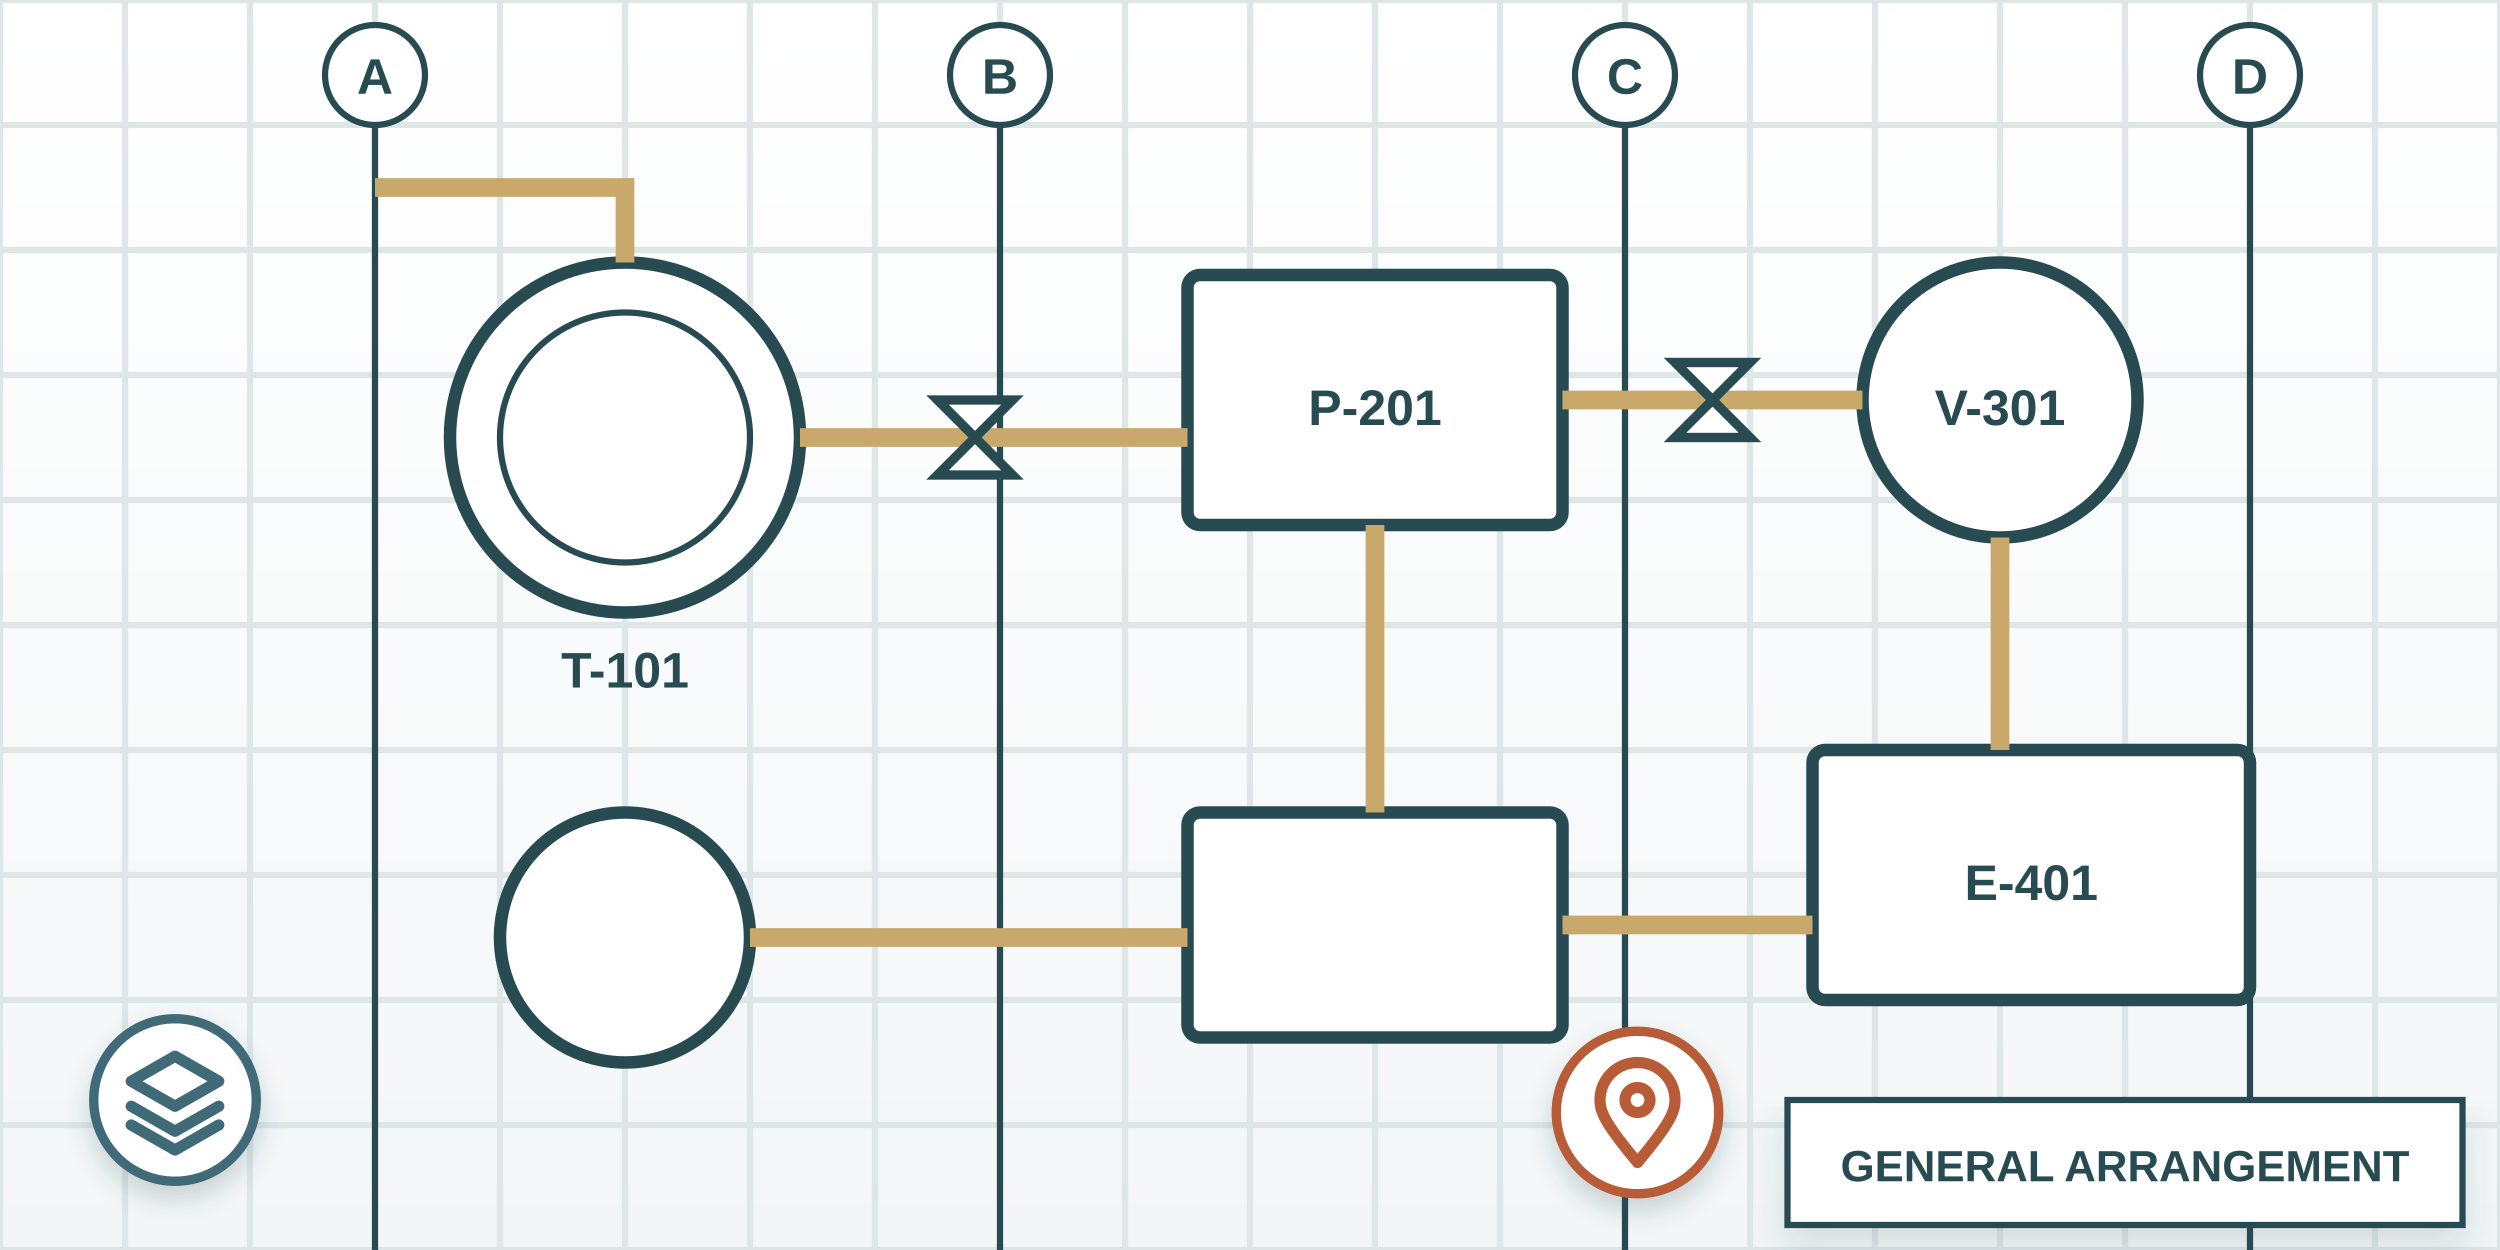
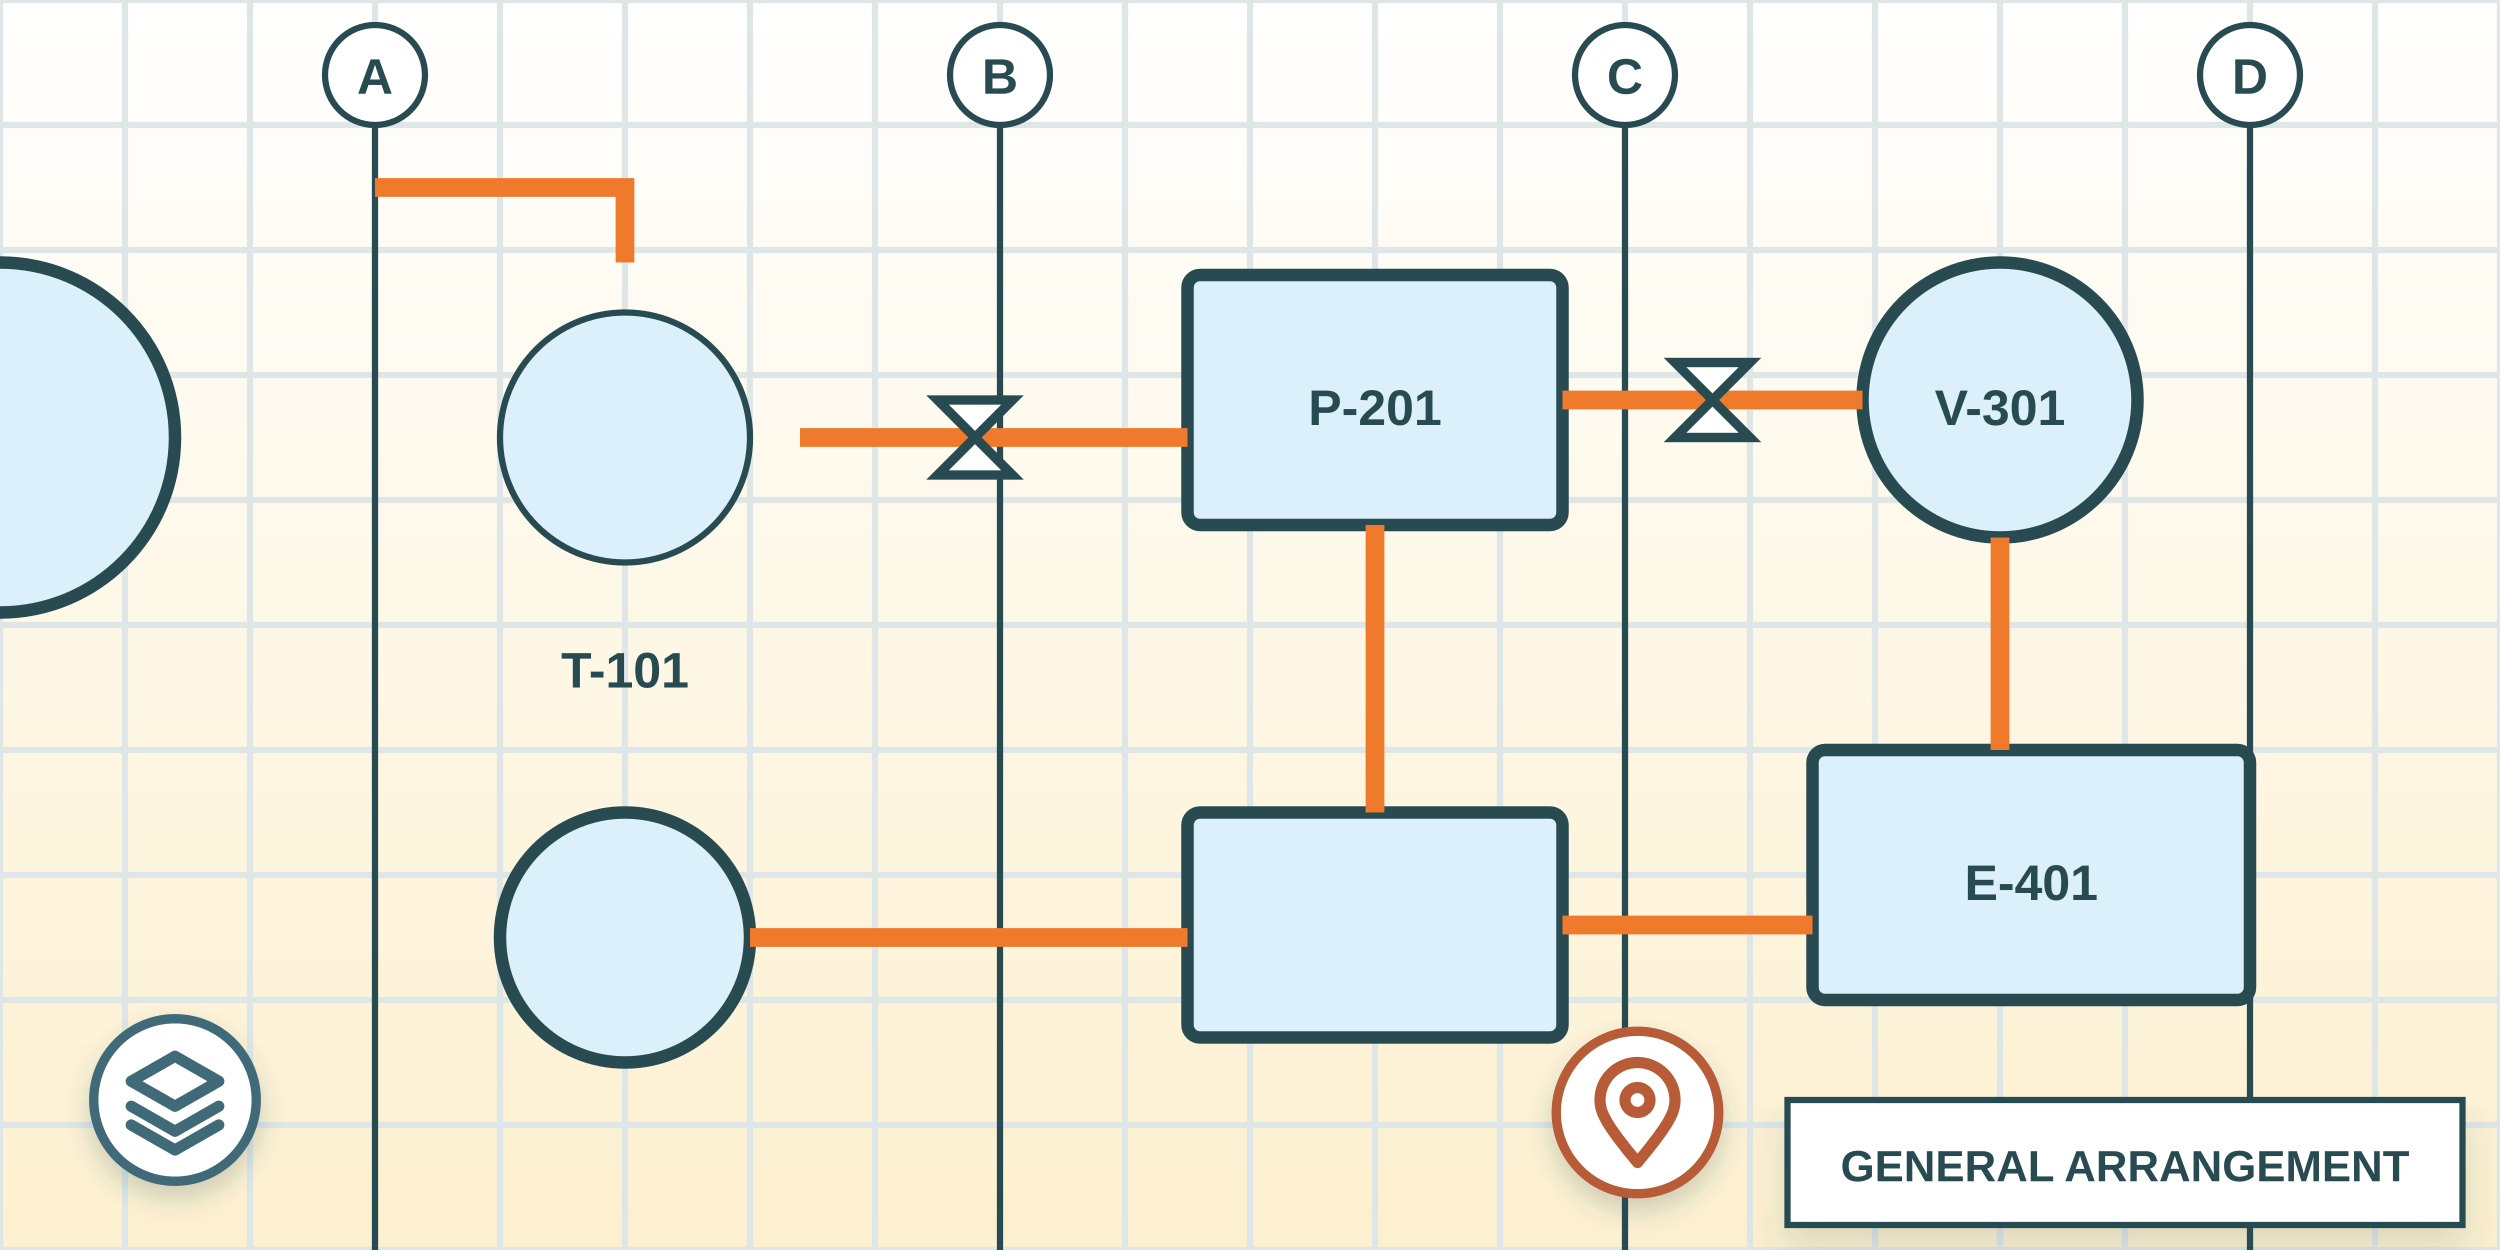
<svg xmlns="http://www.w3.org/2000/svg" viewBox="0 0 400 200" font-family="Manrope, Arial, sans-serif" role="img" aria-label="Plant general arrangement drawing with tanks, pumps and piping">
  <rect width="400" height="200" fill="url(#ground)" />
  <defs>
    <linearGradient id="ground" x1="0" y1="0" x2="0" y2="1">
      <stop offset="0" stop-color="#ffffff" />
-       <stop offset="1" stop-color="#f3f6f7" />
+       <stop offset="1" stop-color="#fdf0cf" />
    </linearGradient>
    <filter id="sh" x="-10%" y="-10%" width="130%" height="140%">
      <feDropShadow dx="0" dy="3" stdDeviation="3" flood-color="#284b52" flood-opacity="0.16" />
    </filter>
    <filter id="bs" x="-30%" y="-30%" width="160%" height="160%">
      <feDropShadow dx="0" dy="2" stdDeviation="2" flood-color="#284b52" flood-opacity="0.22" />
    </filter>
  </defs>
  <g stroke="#dfe6e8" stroke-width="1">
    <path d="M0 0 V200" />
    <path d="M20 0 V200" />
    <path d="M40 0 V200" />
    <path d="M60 0 V200" />
    <path d="M80 0 V200" />
    <path d="M100 0 V200" />
    <path d="M120 0 V200" />
    <path d="M140 0 V200" />
    <path d="M160 0 V200" />
    <path d="M180 0 V200" />
    <path d="M200 0 V200" />
    <path d="M220 0 V200" />
    <path d="M240 0 V200" />
    <path d="M260 0 V200" />
    <path d="M280 0 V200" />
    <path d="M300 0 V200" />
    <path d="M320 0 V200" />
    <path d="M340 0 V200" />
    <path d="M360 0 V200" />
    <path d="M380 0 V200" />
    <path d="M400 0 V200" />
    <path d="M0 0 H400" />
    <path d="M0 20 H400" />
    <path d="M0 40 H400" />
    <path d="M0 60 H400" />
    <path d="M0 80 H400" />
    <path d="M0 100 H400" />
    <path d="M0 120 H400" />
    <path d="M0 140 H400" />
    <path d="M0 160 H400" />
    <path d="M0 180 H400" />
    <path d="M0 200 H400" />
  </g>
  <g stroke="#284b52" stroke-width="1">
    <path d="M60 14 V200 M160 14 V200 M260 14 V200 M360 14 V200" />
  </g>
  <circle cx="60" cy="12" r="8" fill="#ffffff" stroke="#284b52" />
  <text x="60" y="15" font-size="8" font-weight="700" fill="#284b52" text-anchor="middle">A</text>
  <circle cx="160" cy="12" r="8" fill="#ffffff" stroke="#284b52" />
  <text x="160" y="15" font-size="8" font-weight="700" fill="#284b52" text-anchor="middle">B</text>
  <circle cx="260" cy="12" r="8" fill="#ffffff" stroke="#284b52" />
  <text x="260" y="15" font-size="8" font-weight="700" fill="#284b52" text-anchor="middle">C</text>
  <circle cx="360" cy="12" r="8" fill="#ffffff" stroke="#284b52" />
  <text x="360" y="15" font-size="8" font-weight="700" fill="#284b52" text-anchor="middle">D</text>
-   <g fill="#ffffff" stroke="#284b52" stroke-width="2">
-     <circle cx="100" cy="70" r="28" />
+   <g fill="#dcf0fb" stroke="#284b52" stroke-width="2">
+     <circle cx="#dcf0fb" cy="70" r="28" />
    <circle cx="100" cy="70" r="20" stroke-width="1" />
    <circle cx="100" cy="150" r="20" />
    <rect x="190" y="44" width="60" height="40" rx="2" />
    <rect x="190" y="130" width="60" height="36" rx="2" />
    <circle cx="320" cy="64" r="22" />
    <rect x="290" y="120" width="70" height="40" rx="2" />
  </g>
-   <path d="M100 42 V30 H60 M128 70 H190 M250 64 H298 M120 150 H190 M250 148 H290 M320 86 V120 M220 84 V130" fill="none" stroke="#c8a96b" stroke-width="3" />
+   <path d="M100 42 V30 H60 M128 70 H190 M250 64 H298 M120 150 H190 M250 148 H290 M320 86 V120 M220 84 V130" fill="none" stroke="#ef7a2b" stroke-width="3" />
  <g fill="#ffffff" stroke="#284b52" stroke-width="1.5">
    <path d="M150 64 L162 76 L150 76 L162 64 Z" />
    <path d="M268 58 L280 70 L268 70 L280 58 Z" />
  </g>
  <text x="100" y="110" font-size="8" font-weight="700" fill="#284b52" text-anchor="middle">T-101</text>
  <text x="220" y="68" font-size="8" font-weight="700" fill="#284b52" text-anchor="middle">P-201</text>
  <text x="320" y="68" font-size="8" font-weight="700" fill="#284b52" text-anchor="middle">V-301</text>
  <text x="325" y="144" font-size="8" font-weight="700" fill="#284b52" text-anchor="middle">E-401</text>
  <rect x="286" y="176" width="108" height="20" fill="#ffffff" stroke="#284b52" filter="url(#sh)" />
  <text x="340" y="189" font-size="7" font-weight="700" fill="#284b52" text-anchor="middle">GENERAL ARRANGEMENT</text>
  <g transform="translate(28 176)" filter="url(#bs)">
    <circle r="13" fill="#ffffff" stroke="#3f6b78" stroke-width="1.5" />
    <g fill="none" stroke="#3f6b78" stroke-width="1.8" stroke-linecap="round" stroke-linejoin="round" color="#3f6b78">
      <path d="M0 -7 L7 -3 L0 1 L-7 -3 Z" />
      <path d="M-7 1 L0 5 L7 1 M-7 4 L0 8 L7 4" />
    </g>
  </g>
  <g transform="translate(262 178)" filter="url(#bs)">
    <circle r="13" fill="#ffffff" stroke="#b85c38" stroke-width="1.5" />
    <g fill="none" stroke="#b85c38" stroke-width="1.8" stroke-linecap="round" stroke-linejoin="round" color="#b85c38">
      <path d="M0 8 C-5 2 -6 0 -6 -2 A6 6 0 0 1 6 -2 C6 0 5 2 0 8 Z" />
      <circle cx="0" cy="-2" r="2" />
    </g>
  </g>
</svg>
